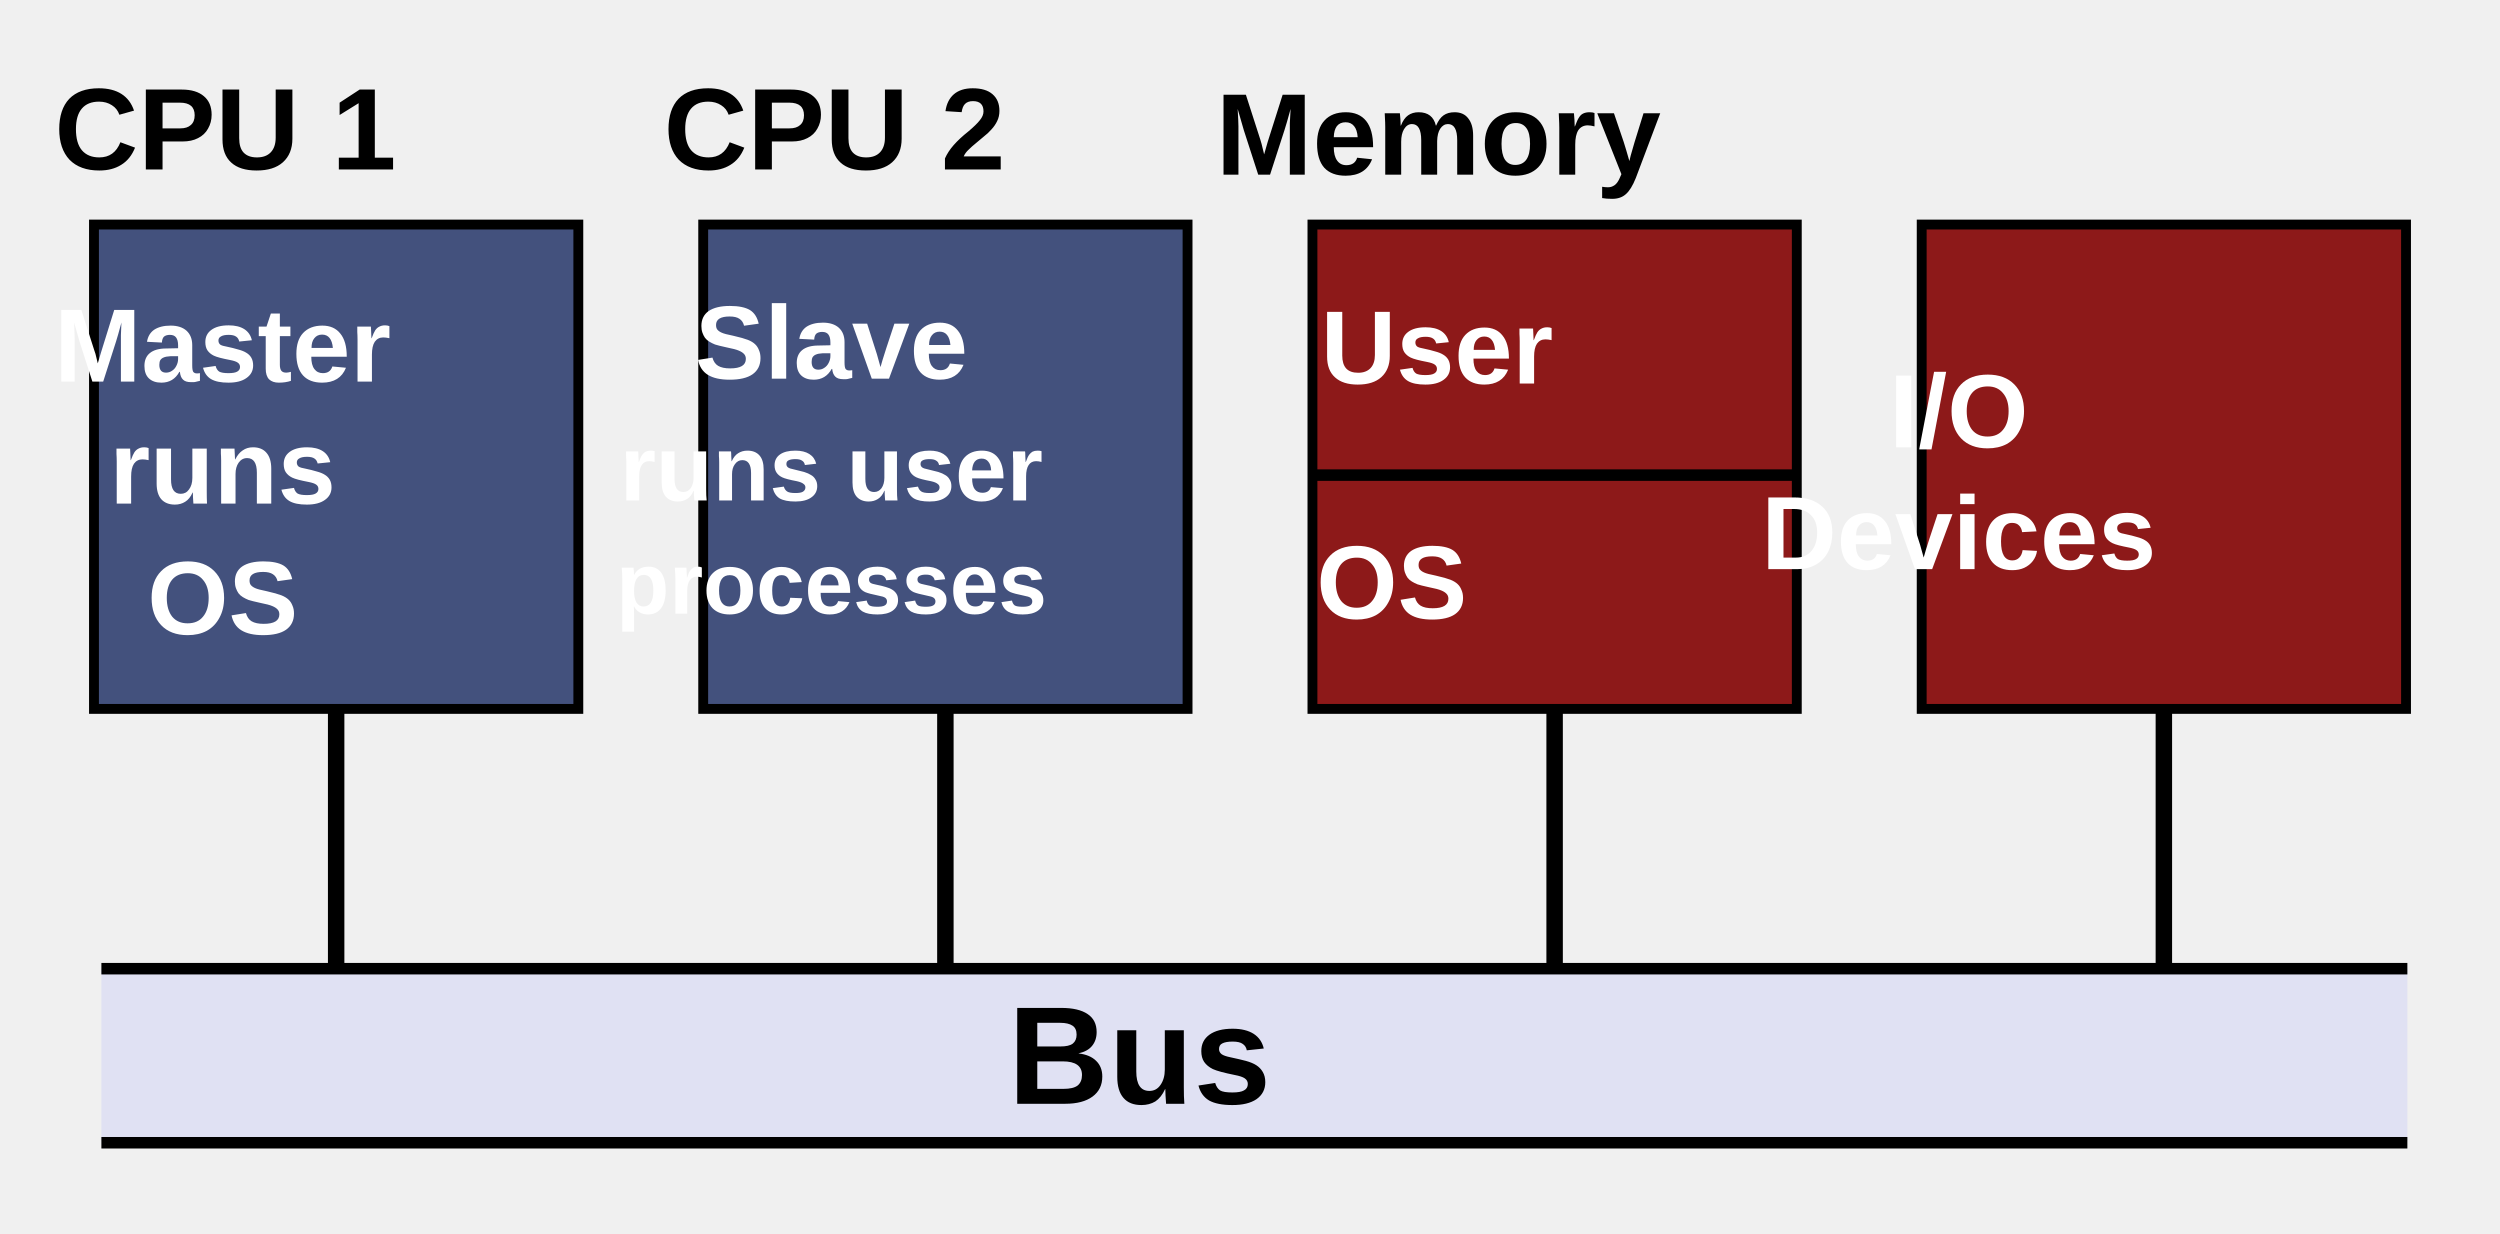
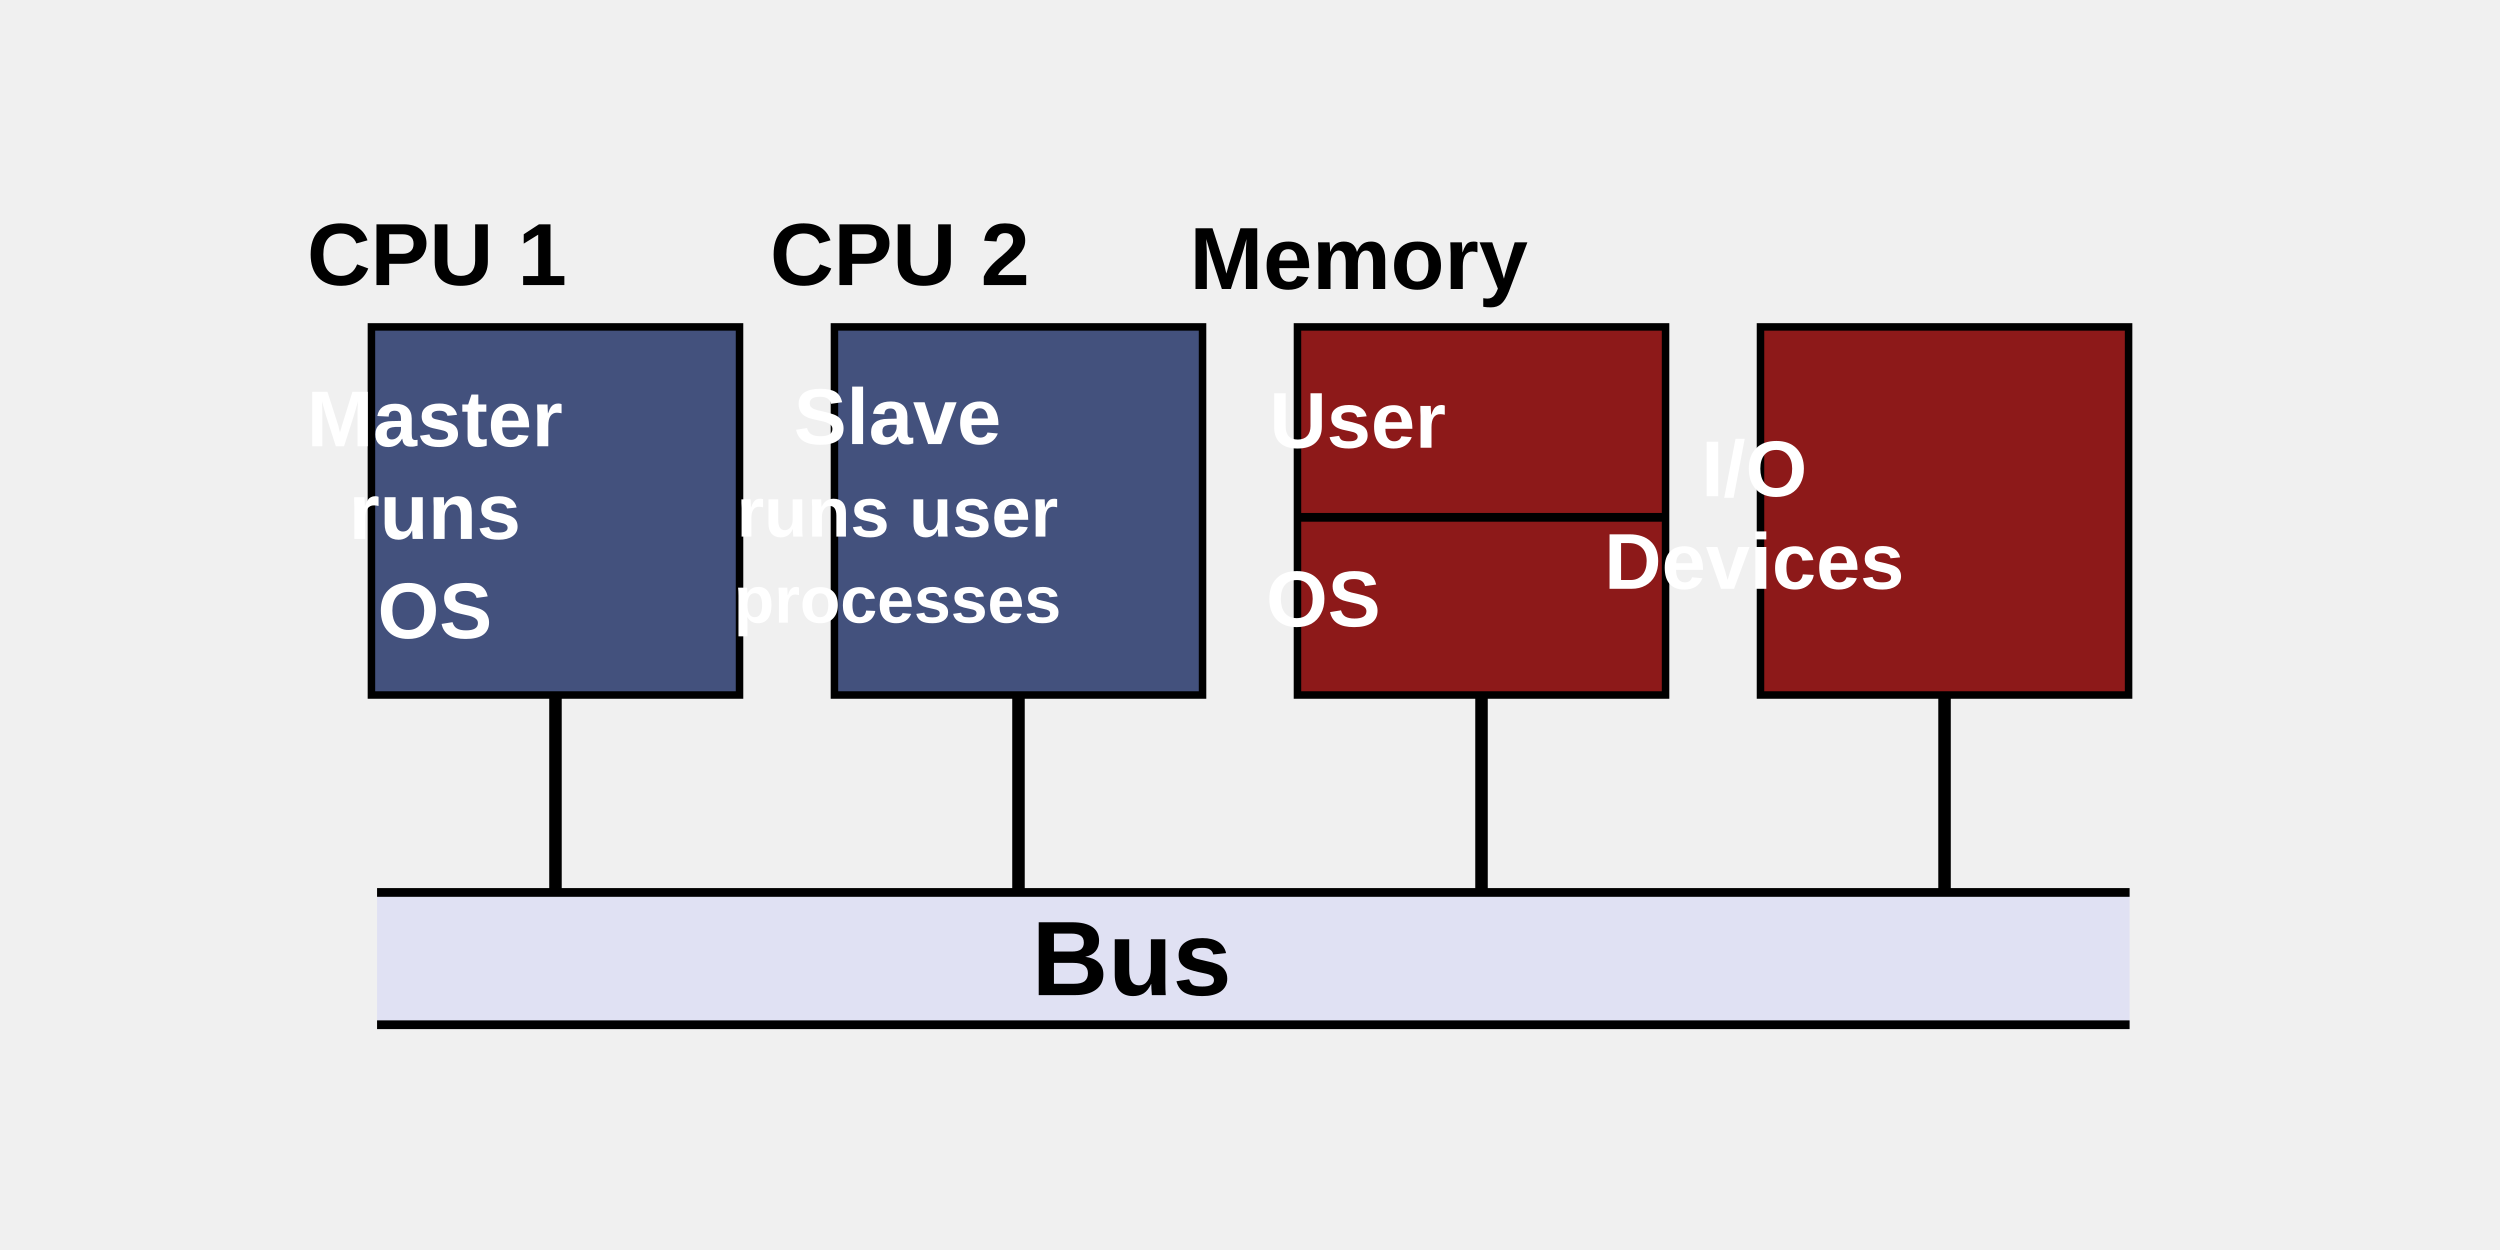
- <svg xmlns="http://www.w3.org/2000/svg" xmlns:ns1="http://www.openswatchbook.org/uri/2009/osb" width="152mm" height="75mm" viewBox="0 0 152 75" version="1.1" id="svg8">
+ <svg xmlns="http://www.w3.org/2000/svg" xmlns:ns1="http://www.openswatchbook.org/uri/2009/osb" width="200mm" height="100mm" viewBox="0 0 200 100" version="1.1" id="svg8">
  <defs id="defs2">
    <linearGradient id="linearGradient9526" ns1:paint="solid">
      <stop style="stop-color:#ffffff;stop-opacity:1;" offset="0" id="stop9524" />
    </linearGradient>
    <marker style="overflow:visible" id="marker8080" refX="0" refY="0" orient="auto">
      <path transform="scale(0.8)" style="fill:#000000;fill-opacity:1;fill-rule:evenodd;stroke:#000000;stroke-width:1pt;stroke-opacity:1" d="M 5.77,0 -2.88,5 V -5 Z" id="path8078" />
    </marker>
    <marker style="overflow:visible" id="marker7624" refX="0" refY="0" orient="auto">
      <path transform="scale(0.8)" style="fill:#000000;fill-opacity:1;fill-rule:evenodd;stroke:#000000;stroke-width:1pt;stroke-opacity:1" d="M 5.77,0 -2.88,5 V -5 Z" id="path7622" />
    </marker>
    <marker orient="auto" refY="0" refX="0" id="Arrow2Lend" style="overflow:visible">
      <path id="path5519" style="fill:#000000;fill-opacity:1;fill-rule:evenodd;stroke:#000000;stroke-width:0.625;stroke-linejoin:round;stroke-opacity:1" d="M 8.719,4.034 -2.207,0.016 8.719,-4.002 c -1.745,2.372 -1.735,5.617 -6e-7,8.035 z" transform="matrix(-1.1,0,0,-1.1,-1.1,0)" />
    </marker>
    <marker orient="auto" refY="0" refX="0" id="Arrow1Lstart" style="overflow:visible">
      <path id="path5498" d="M 0,0 5,-5 -12.5,0 5,5 Z" style="fill:#000000;fill-opacity:1;fill-rule:evenodd;stroke:#000000;stroke-width:1pt;stroke-opacity:1" transform="matrix(0.8,0,0,0.8,10,0)" />
    </marker>
    <marker orient="auto" refY="0" refX="0" id="Arrow1Lend" style="overflow:visible">
      <path id="path5501" d="M 0,0 5,-5 -12.5,0 5,5 Z" style="fill:#000000;fill-opacity:1;fill-rule:evenodd;stroke:#000000;stroke-width:1pt;stroke-opacity:1" transform="matrix(-0.8,0,0,-0.8,-10,0)" />
    </marker>
    <linearGradient id="linearGradient4715" ns1:paint="solid">
      <stop style="stop-color:#000000;stop-opacity:1;" offset="0" id="stop4713" />
    </linearGradient>
    <linearGradient id="linearGradient4709" ns1:paint="solid">
      <stop style="stop-color:#000000;stop-opacity:1;" offset="0" id="stop4707" />
    </linearGradient>
    <linearGradient id="linearGradient4703" ns1:paint="solid">
      <stop style="stop-color:#000000;stop-opacity:1;" offset="0" id="stop4701" />
    </linearGradient>
    <linearGradient id="linearGradient4627" ns1:paint="solid">
      <stop style="stop-color:#000000;stop-opacity:1;" offset="0" id="stop4625" />
    </linearGradient>
  </defs>
-   <g id="layer1" transform="translate(0,-222)">
-     <rect style="fill:#43517d;fill-opacity:1;fill-rule:nonzero;stroke:#000000;stroke-width:0.6;stroke-miterlimit:4;stroke-dasharray:none;stroke-opacity:1" id="rect4659" width="29.448" height="29.448" x="5.714" y="235.653" />
-     <text xml:space="preserve" style="font-style:normal;font-weight:normal;font-size:10.583px;line-height:1.25;font-family:sans-serif;letter-spacing:0px;word-spacing:0px;fill:#000000;fill-opacity:1;stroke:none;stroke-width:0.265" x="20.576" y="232.307" id="text5383">
-       <tspan x="20.576" y="232.307" style="font-style:normal;font-variant:normal;font-weight:bold;font-stretch:normal;font-size:7.056px;font-family:Arial;-inkscape-font-specification:'Arial, Bold';font-variant-ligatures:normal;font-variant-caps:normal;font-variant-numeric:normal;font-feature-settings:normal;text-align:center;writing-mode:lr-tb;text-anchor:middle;fill:#000000;fill-opacity:1;stroke-width:0.265" id="tspan5385">CPU 1</tspan>
-     </text>
-     <rect y="235.653" x="42.755" height="29.448" width="29.448" id="rect9486" style="fill:#43517d;fill-opacity:1;fill-rule:nonzero;stroke:#000000;stroke-width:0.6;stroke-miterlimit:4;stroke-dasharray:none;stroke-opacity:1" />
-     <text id="text9490" y="232.307" x="57.618" style="font-style:normal;font-weight:normal;font-size:10.583px;line-height:1.25;font-family:sans-serif;letter-spacing:0px;word-spacing:0px;fill:#000000;fill-opacity:1;stroke:none;stroke-width:0.265" xml:space="preserve">
-       <tspan id="tspan9488" style="font-style:normal;font-variant:normal;font-weight:bold;font-stretch:normal;font-size:7.056px;font-family:Arial;-inkscape-font-specification:'Arial, Bold';font-variant-ligatures:normal;font-variant-caps:normal;font-variant-numeric:normal;font-feature-settings:normal;text-align:center;writing-mode:lr-tb;text-anchor:middle;fill:#000000;fill-opacity:1;stroke-width:0.265" y="232.307" x="57.618">CPU 2</tspan>
-     </text>
-     <rect style="fill:#8d1919;fill-opacity:1;fill-rule:nonzero;stroke:#000000;stroke-width:0.6;stroke-miterlimit:4;stroke-dasharray:none;stroke-opacity:1" id="rect9492" width="29.448" height="29.448" x="79.797" y="235.653" />
-     <text xml:space="preserve" style="font-style:normal;font-weight:normal;font-size:10.583px;line-height:1.25;font-family:sans-serif;letter-spacing:0px;word-spacing:0px;fill:#000000;fill-opacity:1;stroke:none;stroke-width:0.265" x="94.251" y="245.323" id="text9496">
-       <tspan x="95.132" y="245.323" style="font-style:normal;font-variant:normal;font-weight:bold;font-stretch:normal;font-size:6.35px;font-family:Arial;-inkscape-font-specification:'Arial, Bold';font-variant-ligatures:normal;font-variant-caps:normal;font-variant-numeric:normal;font-feature-settings:normal;text-align:center;writing-mode:lr-tb;text-anchor:middle;fill:#ffffff;fill-opacity:1;stroke-width:0.265" id="tspan16210">User </tspan>
-     </text>
-     <rect style="fill:#e0e1f3;fill-opacity:1;fill-rule:nonzero;stroke:none;stroke-width:0.952;stroke-linecap:butt;stroke-linejoin:miter;stroke-miterlimit:4;stroke-dasharray:none;stroke-opacity:1;paint-order:stroke fill markers" id="rect9512" width="140.202" height="10.465" x="6.165" y="280.896" />
-     <path style="fill:none;stroke:#000000;stroke-width:1;stroke-linecap:butt;stroke-linejoin:miter;stroke-miterlimit:4;stroke-dasharray:none;stroke-opacity:1" d="m 20.438,265.304 v 15.483" id="path9514" />
-     <path id="path9516" d="m 57.479,265.304 v 15.483" style="fill:none;stroke:#000000;stroke-width:1;stroke-linecap:butt;stroke-linejoin:miter;stroke-miterlimit:4;stroke-dasharray:none;stroke-opacity:1" />
-     <path style="fill:none;stroke:#000000;stroke-width:1;stroke-linecap:butt;stroke-linejoin:miter;stroke-miterlimit:4;stroke-dasharray:none;stroke-opacity:1" d="m 94.521,265.304 v 15.483" id="path9518" />
-     <text xml:space="preserve" style="font-style:normal;font-weight:normal;font-size:10.583px;line-height:1.25;font-family:sans-serif;letter-spacing:0px;word-spacing:0px;fill:#000000;fill-opacity:1;stroke:none;stroke-width:0.265" x="76.163" y="289.109" id="text9522">
-       <tspan x="76.163" y="289.109" style="font-style:normal;font-variant:normal;font-weight:bold;font-stretch:normal;font-size:8.467px;font-family:Arial;-inkscape-font-specification:'Arial, Bold';font-variant-ligatures:normal;font-variant-caps:normal;font-variant-numeric:normal;font-feature-settings:normal;text-align:center;writing-mode:lr-tb;text-anchor:middle;fill:#000000;fill-opacity:1;stroke-width:0.265" id="tspan9520">Bus</tspan>
-     </text>
-     <path style="fill:none;stroke:#000000;stroke-width:0.699;stroke-linecap:butt;stroke-linejoin:miter;stroke-miterlimit:4;stroke-dasharray:none;stroke-opacity:1" d="M 6.165,280.896 H 146.368" id="path9532" />
-     <path id="path9534" d="M 6.165,291.479 H 146.368" style="fill:none;stroke:#000000;stroke-width:0.699;stroke-linecap:butt;stroke-linejoin:miter;stroke-miterlimit:4;stroke-dasharray:none;stroke-opacity:1" />
-     <path style="fill:none;stroke:#000000;stroke-width:0.7;stroke-linecap:butt;stroke-linejoin:miter;stroke-miterlimit:4;stroke-dasharray:none;stroke-opacity:1" d="M 109.245,250.887 H 79.635" id="path15730" />
-     <rect y="235.653" x="116.839" height="29.448" width="29.448" id="rect15732" style="fill:#8d1919;fill-opacity:1;fill-rule:nonzero;stroke:#000000;stroke-width:0.6;stroke-miterlimit:4;stroke-dasharray:none;stroke-opacity:1" />
-     <g transform="translate(40.8587,4.368031)" id="g15742">
-       <g id="g15752" transform="translate(0.1085014,1.759365)">
-         <text id="text15736" y="243.072" x="90.513" style="font-style:normal;font-weight:normal;font-size:10.583px;line-height:1.25;font-family:sans-serif;letter-spacing:0px;word-spacing:0px;fill:#000000;fill-opacity:1;stroke:none;stroke-width:0.265" xml:space="preserve">
-           <tspan id="tspan15734" style="font-style:normal;font-variant:normal;font-weight:bold;font-stretch:normal;font-size:6.35px;font-family:Arial;-inkscape-font-specification:'Arial, Bold';font-variant-ligatures:normal;font-variant-caps:normal;font-variant-numeric:normal;font-feature-settings:normal;text-align:center;writing-mode:lr-tb;text-anchor:middle;fill:#ffffff;fill-opacity:1;stroke-width:0.265" y="243.072" x="90.513">I/O</tspan>
+   <g id="layer1" transform="translate(0,-197)">
+     <g id="g2103" transform="translate(24,-12.5)">
+       <rect y="235.653" x="5.714" height="29.448" width="29.448" id="rect4659" style="fill:#43517d;fill-opacity:1;fill-rule:nonzero;stroke:#000000;stroke-width:0.6;stroke-miterlimit:4;stroke-dasharray:none;stroke-opacity:1" />
+       <text id="text5383" y="232.307" x="20.576" style="font-style:normal;font-weight:normal;font-size:10.583px;line-height:1.25;font-family:sans-serif;letter-spacing:0px;word-spacing:0px;fill:#000000;fill-opacity:1;stroke:none;stroke-width:0.265" xml:space="preserve">
+         <tspan id="tspan5385" style="font-style:normal;font-variant:normal;font-weight:bold;font-stretch:normal;font-size:7.056px;font-family:Arial;-inkscape-font-specification:'Arial, Bold';font-variant-ligatures:normal;font-variant-caps:normal;font-variant-numeric:normal;font-feature-settings:normal;text-align:center;writing-mode:lr-tb;text-anchor:middle;fill:#000000;fill-opacity:1;stroke-width:0.265" y="232.307" x="20.576">CPU 1</tspan>
+       </text>
+       <rect style="fill:#43517d;fill-opacity:1;fill-rule:nonzero;stroke:#000000;stroke-width:0.6;stroke-miterlimit:4;stroke-dasharray:none;stroke-opacity:1" id="rect9486" width="29.448" height="29.448" x="42.755" y="235.653" />
+       <text xml:space="preserve" style="font-style:normal;font-weight:normal;font-size:10.583px;line-height:1.25;font-family:sans-serif;letter-spacing:0px;word-spacing:0px;fill:#000000;fill-opacity:1;stroke:none;stroke-width:0.265" x="57.618" y="232.307" id="text9490">
+         <tspan x="57.618" y="232.307" style="font-style:normal;font-variant:normal;font-weight:bold;font-stretch:normal;font-size:7.056px;font-family:Arial;-inkscape-font-specification:'Arial, Bold';font-variant-ligatures:normal;font-variant-caps:normal;font-variant-numeric:normal;font-feature-settings:normal;text-align:center;writing-mode:lr-tb;text-anchor:middle;fill:#000000;fill-opacity:1;stroke-width:0.265" id="tspan9488">CPU 2</tspan>
+       </text>
+       <rect y="235.653" x="79.797" height="29.448" width="29.448" id="rect9492" style="fill:#8d1919;fill-opacity:1;fill-rule:nonzero;stroke:#000000;stroke-width:0.6;stroke-miterlimit:4;stroke-dasharray:none;stroke-opacity:1" />
+       <text id="text9496" y="245.323" x="94.251" style="font-style:normal;font-weight:normal;font-size:10.583px;line-height:1.25;font-family:sans-serif;letter-spacing:0px;word-spacing:0px;fill:#000000;fill-opacity:1;stroke:none;stroke-width:0.265" xml:space="preserve">
+         <tspan id="tspan16210" style="font-style:normal;font-variant:normal;font-weight:bold;font-stretch:normal;font-size:6.35px;font-family:Arial;-inkscape-font-specification:'Arial, Bold';font-variant-ligatures:normal;font-variant-caps:normal;font-variant-numeric:normal;font-feature-settings:normal;text-align:center;writing-mode:lr-tb;text-anchor:middle;fill:#ffffff;fill-opacity:1;stroke-width:0.265" y="245.323" x="95.132">User </tspan>
+       </text>
+       <rect y="280.896" x="6.165" height="10.465" width="140.202" id="rect9512" style="fill:#e0e1f3;fill-opacity:1;fill-rule:nonzero;stroke:none;stroke-width:0.952;stroke-linecap:butt;stroke-linejoin:miter;stroke-miterlimit:4;stroke-dasharray:none;stroke-opacity:1;paint-order:stroke fill markers" />
+       <path id="path9514" d="m 20.438,265.304 v 15.483" style="fill:none;stroke:#000000;stroke-width:1;stroke-linecap:butt;stroke-linejoin:miter;stroke-miterlimit:4;stroke-dasharray:none;stroke-opacity:1" />
+       <path style="fill:none;stroke:#000000;stroke-width:1;stroke-linecap:butt;stroke-linejoin:miter;stroke-miterlimit:4;stroke-dasharray:none;stroke-opacity:1" d="m 57.479,265.304 v 15.483" id="path9516" />
+       <path id="path9518" d="m 94.521,265.304 v 15.483" style="fill:none;stroke:#000000;stroke-width:1;stroke-linecap:butt;stroke-linejoin:miter;stroke-miterlimit:4;stroke-dasharray:none;stroke-opacity:1" />
+       <text id="text9522" y="289.109" x="76.163" style="font-style:normal;font-weight:normal;font-size:10.583px;line-height:1.25;font-family:sans-serif;letter-spacing:0px;word-spacing:0px;fill:#000000;fill-opacity:1;stroke:none;stroke-width:0.265" xml:space="preserve">
+         <tspan id="tspan9520" style="font-style:normal;font-variant:normal;font-weight:bold;font-stretch:normal;font-size:8.467px;font-family:Arial;-inkscape-font-specification:'Arial, Bold';font-variant-ligatures:normal;font-variant-caps:normal;font-variant-numeric:normal;font-feature-settings:normal;text-align:center;writing-mode:lr-tb;text-anchor:middle;fill:#000000;fill-opacity:1;stroke-width:0.265" y="289.109" x="76.163">Bus</tspan>
+       </text>
+       <path id="path9532" d="M 6.165,280.896 H 146.368" style="fill:none;stroke:#000000;stroke-width:0.699;stroke-linecap:butt;stroke-linejoin:miter;stroke-miterlimit:4;stroke-dasharray:none;stroke-opacity:1" />
+       <path style="fill:none;stroke:#000000;stroke-width:0.699;stroke-linecap:butt;stroke-linejoin:miter;stroke-miterlimit:4;stroke-dasharray:none;stroke-opacity:1" d="M 6.165,291.479 H 146.368" id="path9534" />
+       <path id="path15730" d="M 109.245,250.887 H 79.635" style="fill:none;stroke:#000000;stroke-width:0.7;stroke-linecap:butt;stroke-linejoin:miter;stroke-miterlimit:4;stroke-dasharray:none;stroke-opacity:1" />
+       <rect style="fill:#8d1919;fill-opacity:1;fill-rule:nonzero;stroke:#000000;stroke-width:0.6;stroke-miterlimit:4;stroke-dasharray:none;stroke-opacity:1" id="rect15732" width="29.448" height="29.448" x="116.839" y="235.653" />
+       <g id="g15742" transform="translate(40.8587,4.368031)">
+         <g transform="translate(0.1085014,1.759365)" id="g15752">
+           <text xml:space="preserve" style="font-style:normal;font-weight:normal;font-size:10.583px;line-height:1.25;font-family:sans-serif;letter-spacing:0px;word-spacing:0px;fill:#000000;fill-opacity:1;stroke:none;stroke-width:0.265" x="90.513" y="243.072" id="text15736">
+             <tspan x="90.513" y="243.072" style="font-style:normal;font-variant:normal;font-weight:bold;font-stretch:normal;font-size:6.35px;font-family:Arial;-inkscape-font-specification:'Arial, Bold';font-variant-ligatures:normal;font-variant-caps:normal;font-variant-numeric:normal;font-feature-settings:normal;text-align:center;writing-mode:lr-tb;text-anchor:middle;fill:#ffffff;fill-opacity:1;stroke-width:0.265" id="tspan15734">I/O</tspan>
+           </text>
+           <text id="text15740" y="250.48" x="90.513" style="font-style:normal;font-weight:normal;font-size:10.583px;line-height:1.25;font-family:sans-serif;letter-spacing:0px;word-spacing:0px;fill:#000000;fill-opacity:1;stroke:none;stroke-width:0.265" xml:space="preserve">
+             <tspan id="tspan15738" style="font-style:normal;font-variant:normal;font-weight:bold;font-stretch:normal;font-size:6.35px;font-family:Arial;-inkscape-font-specification:'Arial, Bold';font-variant-ligatures:normal;font-variant-caps:normal;font-variant-numeric:normal;font-feature-settings:normal;text-align:center;writing-mode:lr-tb;text-anchor:middle;fill:#ffffff;fill-opacity:1;stroke-width:0.265" y="250.48" x="90.513">Devices</tspan>
+           </text>
+         </g>
+       </g>
+       <path style="fill:none;stroke:#000000;stroke-width:1;stroke-linecap:butt;stroke-linejoin:miter;stroke-miterlimit:4;stroke-dasharray:none;stroke-opacity:1" d="m 131.563,265.304 v 15.483" id="path15744" />
+       <text xml:space="preserve" style="font-style:normal;font-weight:normal;font-size:10.583px;line-height:1.25;font-family:sans-serif;letter-spacing:0px;word-spacing:0px;fill:#000000;fill-opacity:1;stroke:none;stroke-width:0.265" x="94.33" y="232.623" id="text15760">
+         <tspan x="94.33" y="232.623" style="font-style:normal;font-variant:normal;font-weight:bold;font-stretch:normal;font-size:7.056px;font-family:Arial;-inkscape-font-specification:'Arial, Bold';font-variant-ligatures:normal;font-variant-caps:normal;font-variant-numeric:normal;font-feature-settings:normal;text-align:center;writing-mode:lr-tb;text-anchor:middle;fill:#000000;fill-opacity:1;stroke-width:0.265" id="tspan15758">Memory</tspan>
+       </text>
+       <text id="text15714" y="245.207" x="20.42" style="font-style:normal;font-weight:normal;font-size:10.583px;line-height:1.25;font-family:sans-serif;letter-spacing:0px;word-spacing:0px;fill:#000000;fill-opacity:1;stroke:none;stroke-width:0.265" xml:space="preserve">
+         <tspan id="tspan15712" style="font-style:normal;font-variant:normal;font-weight:bold;font-stretch:normal;font-size:6.35px;font-family:Arial;-inkscape-font-specification:'Arial, Bold';font-variant-ligatures:normal;font-variant-caps:normal;font-variant-numeric:normal;font-feature-settings:normal;text-align:center;writing-mode:lr-tb;text-anchor:middle;fill:#ffffff;fill-opacity:1;stroke-width:0.265" y="245.207" x="20.42">Master</tspan>
+       </text>
+       <text xml:space="preserve" style="font-style:normal;font-weight:normal;font-size:10.583px;line-height:1.25;font-family:sans-serif;letter-spacing:0px;word-spacing:0px;fill:#000000;fill-opacity:1;stroke:none;stroke-width:0.265" x="57.429" y="245.022" id="text15704">
+         <tspan x="57.429" y="245.022" style="font-style:normal;font-variant:normal;font-weight:bold;font-stretch:normal;font-size:6.35px;font-family:Arial;-inkscape-font-specification:'Arial, Bold';font-variant-ligatures:normal;font-variant-caps:normal;font-variant-numeric:normal;font-feature-settings:normal;text-align:center;writing-mode:lr-tb;text-anchor:middle;fill:#ffffff;fill-opacity:1;stroke-width:0.265" id="tspan15702">Slave</tspan>
+       </text>
+       <text id="text15708" y="252.431" x="57.429" style="font-style:normal;font-weight:normal;font-size:10.583px;line-height:1.25;font-family:sans-serif;letter-spacing:0px;word-spacing:0px;fill:#000000;fill-opacity:1;stroke:none;stroke-width:0.265" xml:space="preserve">
+         <tspan id="tspan15706" style="font-style:normal;font-variant:normal;font-weight:bold;font-stretch:normal;font-size:5.644px;font-family:Arial;-inkscape-font-specification:'Arial, Bold';font-variant-ligatures:normal;font-variant-caps:normal;font-variant-numeric:normal;font-feature-settings:normal;text-align:center;writing-mode:lr-tb;text-anchor:middle;fill:#ffffff;fill-opacity:1;stroke-width:0.265" y="252.431" x="57.429">runs user</tspan>
+       </text>
+       <text xml:space="preserve" style="font-style:normal;font-weight:normal;font-size:10.583px;line-height:1.25;font-family:sans-serif;letter-spacing:0px;word-spacing:0px;fill:#000000;fill-opacity:1;stroke:none;stroke-width:0.265" x="57.429" y="259.31" id="text16200">
+         <tspan x="57.429" y="259.31" style="font-style:normal;font-variant:normal;font-weight:bold;font-stretch:normal;font-size:5.292px;font-family:Arial;-inkscape-font-specification:'Arial, Bold';font-variant-ligatures:normal;font-variant-caps:normal;font-variant-numeric:normal;font-feature-settings:normal;text-align:center;writing-mode:lr-tb;text-anchor:middle;fill:#ffffff;fill-opacity:1;stroke-width:0.265" id="tspan16198">processes</tspan>
+       </text>
+       <g id="g16228" transform="translate(3.42145,11.90416)">
+         <text id="text16222" y="247.707" x="90.83" style="font-style:normal;font-weight:normal;font-size:10.583px;line-height:1.25;font-family:sans-serif;letter-spacing:0px;word-spacing:0px;fill:#000000;fill-opacity:1;stroke:none;stroke-width:0.265" xml:space="preserve">
+           <tspan id="tspan16220" style="font-style:normal;font-variant:normal;font-weight:bold;font-stretch:normal;font-size:6.35px;font-family:Arial;-inkscape-font-specification:'Arial, Bold';font-variant-ligatures:normal;font-variant-caps:normal;font-variant-numeric:normal;font-feature-settings:normal;text-align:center;writing-mode:lr-tb;text-anchor:middle;fill:#ffffff;fill-opacity:1;stroke-width:0.265" y="247.707" x="91.71">OS </tspan>
        </text>
-         <text xml:space="preserve" style="font-style:normal;font-weight:normal;font-size:10.583px;line-height:1.25;font-family:sans-serif;letter-spacing:0px;word-spacing:0px;fill:#000000;fill-opacity:1;stroke:none;stroke-width:0.265" x="90.513" y="250.48" id="text15740">
-           <tspan x="90.513" y="250.48" style="font-style:normal;font-variant:normal;font-weight:bold;font-stretch:normal;font-size:6.35px;font-family:Arial;-inkscape-font-specification:'Arial, Bold';font-variant-ligatures:normal;font-variant-caps:normal;font-variant-numeric:normal;font-feature-settings:normal;text-align:center;writing-mode:lr-tb;text-anchor:middle;fill:#ffffff;fill-opacity:1;stroke-width:0.265" id="tspan15738">Devices</tspan>
+         <text xml:space="preserve" style="font-style:normal;font-weight:normal;font-size:10.583px;line-height:1.25;font-family:sans-serif;letter-spacing:0px;word-spacing:0px;fill:#000000;fill-opacity:1;stroke:none;stroke-width:0.265" x="90.83" y="253.528" id="text16226">
+           <tspan x="90.83" y="262.891" style="font-style:normal;font-variant:normal;font-weight:bold;font-stretch:normal;font-size:6.35px;font-family:Arial;-inkscape-font-specification:'Arial, Bold';font-variant-ligatures:normal;font-variant-caps:normal;font-variant-numeric:normal;font-feature-settings:normal;text-align:center;writing-mode:lr-tb;text-anchor:middle;fill:#ffffff;fill-opacity:1;stroke-width:0.265" id="tspan16224" />
        </text>
      </g>
-     </g>
-     <path id="path15744" d="m 131.563,265.304 v 15.483" style="fill:none;stroke:#000000;stroke-width:1;stroke-linecap:butt;stroke-linejoin:miter;stroke-miterlimit:4;stroke-dasharray:none;stroke-opacity:1" />
-     <text id="text15760" y="232.623" x="94.33" style="font-style:normal;font-weight:normal;font-size:10.583px;line-height:1.25;font-family:sans-serif;letter-spacing:0px;word-spacing:0px;fill:#000000;fill-opacity:1;stroke:none;stroke-width:0.265" xml:space="preserve">
-       <tspan id="tspan15758" style="font-style:normal;font-variant:normal;font-weight:bold;font-stretch:normal;font-size:7.056px;font-family:Arial;-inkscape-font-specification:'Arial, Bold';font-variant-ligatures:normal;font-variant-caps:normal;font-variant-numeric:normal;font-feature-settings:normal;text-align:center;writing-mode:lr-tb;text-anchor:middle;fill:#000000;fill-opacity:1;stroke-width:0.265" y="232.623" x="94.33">Memory</tspan>
-     </text>
-     <text xml:space="preserve" style="font-style:normal;font-weight:normal;font-size:10.583px;line-height:1.25;font-family:sans-serif;letter-spacing:0px;word-spacing:0px;fill:#000000;fill-opacity:1;stroke:none;stroke-width:0.265" x="20.42" y="245.207" id="text15714">
-       <tspan x="20.42" y="245.207" style="font-style:normal;font-variant:normal;font-weight:bold;font-stretch:normal;font-size:6.35px;font-family:Arial;-inkscape-font-specification:'Arial, Bold';font-variant-ligatures:normal;font-variant-caps:normal;font-variant-numeric:normal;font-feature-settings:normal;text-align:center;writing-mode:lr-tb;text-anchor:middle;fill:#ffffff;fill-opacity:1;stroke-width:0.265" id="tspan15712">Master</tspan>
-     </text>
-     <text id="text15704" y="245.022" x="57.429" style="font-style:normal;font-weight:normal;font-size:10.583px;line-height:1.25;font-family:sans-serif;letter-spacing:0px;word-spacing:0px;fill:#000000;fill-opacity:1;stroke:none;stroke-width:0.265" xml:space="preserve">
-       <tspan id="tspan15702" style="font-style:normal;font-variant:normal;font-weight:bold;font-stretch:normal;font-size:6.35px;font-family:Arial;-inkscape-font-specification:'Arial, Bold';font-variant-ligatures:normal;font-variant-caps:normal;font-variant-numeric:normal;font-feature-settings:normal;text-align:center;writing-mode:lr-tb;text-anchor:middle;fill:#ffffff;fill-opacity:1;stroke-width:0.265" y="245.022" x="57.429">Slave</tspan>
-     </text>
-     <text xml:space="preserve" style="font-style:normal;font-weight:normal;font-size:10.583px;line-height:1.25;font-family:sans-serif;letter-spacing:0px;word-spacing:0px;fill:#000000;fill-opacity:1;stroke:none;stroke-width:0.265" x="57.429" y="252.431" id="text15708">
-       <tspan x="57.429" y="252.431" style="font-style:normal;font-variant:normal;font-weight:bold;font-stretch:normal;font-size:5.644px;font-family:Arial;-inkscape-font-specification:'Arial, Bold';font-variant-ligatures:normal;font-variant-caps:normal;font-variant-numeric:normal;font-feature-settings:normal;text-align:center;writing-mode:lr;text-anchor:middle;fill:#ffffff;fill-opacity:1;stroke-width:0.265" id="tspan15706">runs user</tspan>
-     </text>
-     <text id="text16200" y="259.31" x="57.429" style="font-style:normal;font-weight:normal;font-size:10.583px;line-height:1.25;font-family:sans-serif;letter-spacing:0px;word-spacing:0px;fill:#000000;fill-opacity:1;stroke:none;stroke-width:0.265" xml:space="preserve">
-       <tspan id="tspan16198" style="font-style:normal;font-variant:normal;font-weight:bold;font-stretch:normal;font-size:5.292px;font-family:Arial;-inkscape-font-specification:'Arial, Bold';font-variant-ligatures:normal;font-variant-caps:normal;font-variant-numeric:normal;font-feature-settings:normal;text-align:center;writing-mode:lr-tb;text-anchor:middle;fill:#ffffff;fill-opacity:1;stroke-width:0.265" y="259.31" x="57.429">processes</tspan>
-     </text>
-     <g transform="translate(3.42145,11.90416)" id="g16228">
-       <text xml:space="preserve" style="font-style:normal;font-weight:normal;font-size:10.583px;line-height:1.25;font-family:sans-serif;letter-spacing:0px;word-spacing:0px;fill:#000000;fill-opacity:1;stroke:none;stroke-width:0.265" x="90.83" y="247.707" id="text16222">
-         <tspan x="91.71" y="247.707" style="font-style:normal;font-variant:normal;font-weight:bold;font-stretch:normal;font-size:6.35px;font-family:Arial;-inkscape-font-specification:'Arial, Bold';font-variant-ligatures:normal;font-variant-caps:normal;font-variant-numeric:normal;font-feature-settings:normal;text-align:center;writing-mode:lr-tb;text-anchor:middle;fill:#ffffff;fill-opacity:1;stroke-width:0.265" id="tspan16220">OS </tspan>
+       <text xml:space="preserve" style="font-style:normal;font-weight:normal;font-size:10.583px;line-height:1.25;font-family:sans-serif;letter-spacing:0px;word-spacing:0px;fill:#000000;fill-opacity:1;stroke:none;stroke-width:0.265" x="20.42" y="252.616" id="text1606">
+         <tspan x="20.42" y="252.616" style="font-style:normal;font-variant:normal;font-weight:bold;font-stretch:normal;font-size:6.35px;font-family:Arial;-inkscape-font-specification:'Arial, Bold';font-variant-ligatures:normal;font-variant-caps:normal;font-variant-numeric:normal;font-feature-settings:normal;text-align:center;writing-mode:lr-tb;text-anchor:middle;fill:#ffffff;fill-opacity:1;stroke-width:0.265" id="tspan1604">runs</tspan>
      </text>
-       <text id="text16226" y="253.528" x="90.83" style="font-style:normal;font-weight:normal;font-size:10.583px;line-height:1.25;font-family:sans-serif;letter-spacing:0px;word-spacing:0px;fill:#000000;fill-opacity:1;stroke:none;stroke-width:0.265" xml:space="preserve">
-         <tspan id="tspan16224" style="font-style:normal;font-variant:normal;font-weight:bold;font-stretch:normal;font-size:6.35px;font-family:Arial;-inkscape-font-specification:'Arial, Bold';font-variant-ligatures:normal;font-variant-caps:normal;font-variant-numeric:normal;font-feature-settings:normal;text-align:center;writing-mode:lr-tb;text-anchor:middle;fill:#ffffff;fill-opacity:1;stroke-width:0.265" y="262.891" x="90.83" />
+       <text id="text1610" y="260.553" x="20.42" style="font-style:normal;font-weight:normal;font-size:10.583px;line-height:1.25;font-family:sans-serif;letter-spacing:0px;word-spacing:0px;fill:#000000;fill-opacity:1;stroke:none;stroke-width:0.265" xml:space="preserve">
+         <tspan id="tspan1608" style="font-style:normal;font-variant:normal;font-weight:bold;font-stretch:normal;font-size:6.35px;font-family:Arial;-inkscape-font-specification:'Arial, Bold';font-variant-ligatures:normal;font-variant-caps:normal;font-variant-numeric:normal;font-feature-settings:normal;text-align:center;writing-mode:lr-tb;text-anchor:middle;fill:#ffffff;fill-opacity:1;stroke-width:0.265" y="260.553" x="20.42">OS</tspan>
      </text>
    </g>
-     <text id="text1606" y="252.616" x="20.42" style="font-style:normal;font-weight:normal;font-size:10.583px;line-height:1.25;font-family:sans-serif;letter-spacing:0px;word-spacing:0px;fill:#000000;fill-opacity:1;stroke:none;stroke-width:0.265" xml:space="preserve">
-       <tspan id="tspan1604" style="font-style:normal;font-variant:normal;font-weight:bold;font-stretch:normal;font-size:6.35px;font-family:Arial;-inkscape-font-specification:'Arial, Bold';font-variant-ligatures:normal;font-variant-caps:normal;font-variant-numeric:normal;font-feature-settings:normal;text-align:center;writing-mode:lr-tb;text-anchor:middle;fill:#ffffff;fill-opacity:1;stroke-width:0.265" y="252.616" x="20.42">runs</tspan>
-     </text>
-     <text xml:space="preserve" style="font-style:normal;font-weight:normal;font-size:10.583px;line-height:1.25;font-family:sans-serif;letter-spacing:0px;word-spacing:0px;fill:#000000;fill-opacity:1;stroke:none;stroke-width:0.265" x="20.42" y="260.553" id="text1610">
-       <tspan x="20.42" y="260.553" style="font-style:normal;font-variant:normal;font-weight:bold;font-stretch:normal;font-size:6.35px;font-family:Arial;-inkscape-font-specification:'Arial, Bold';font-variant-ligatures:normal;font-variant-caps:normal;font-variant-numeric:normal;font-feature-settings:normal;text-align:center;writing-mode:lr-tb;text-anchor:middle;fill:#ffffff;fill-opacity:1;stroke-width:0.265" id="tspan1608">OS</tspan>
-     </text>
  </g>
</svg>
